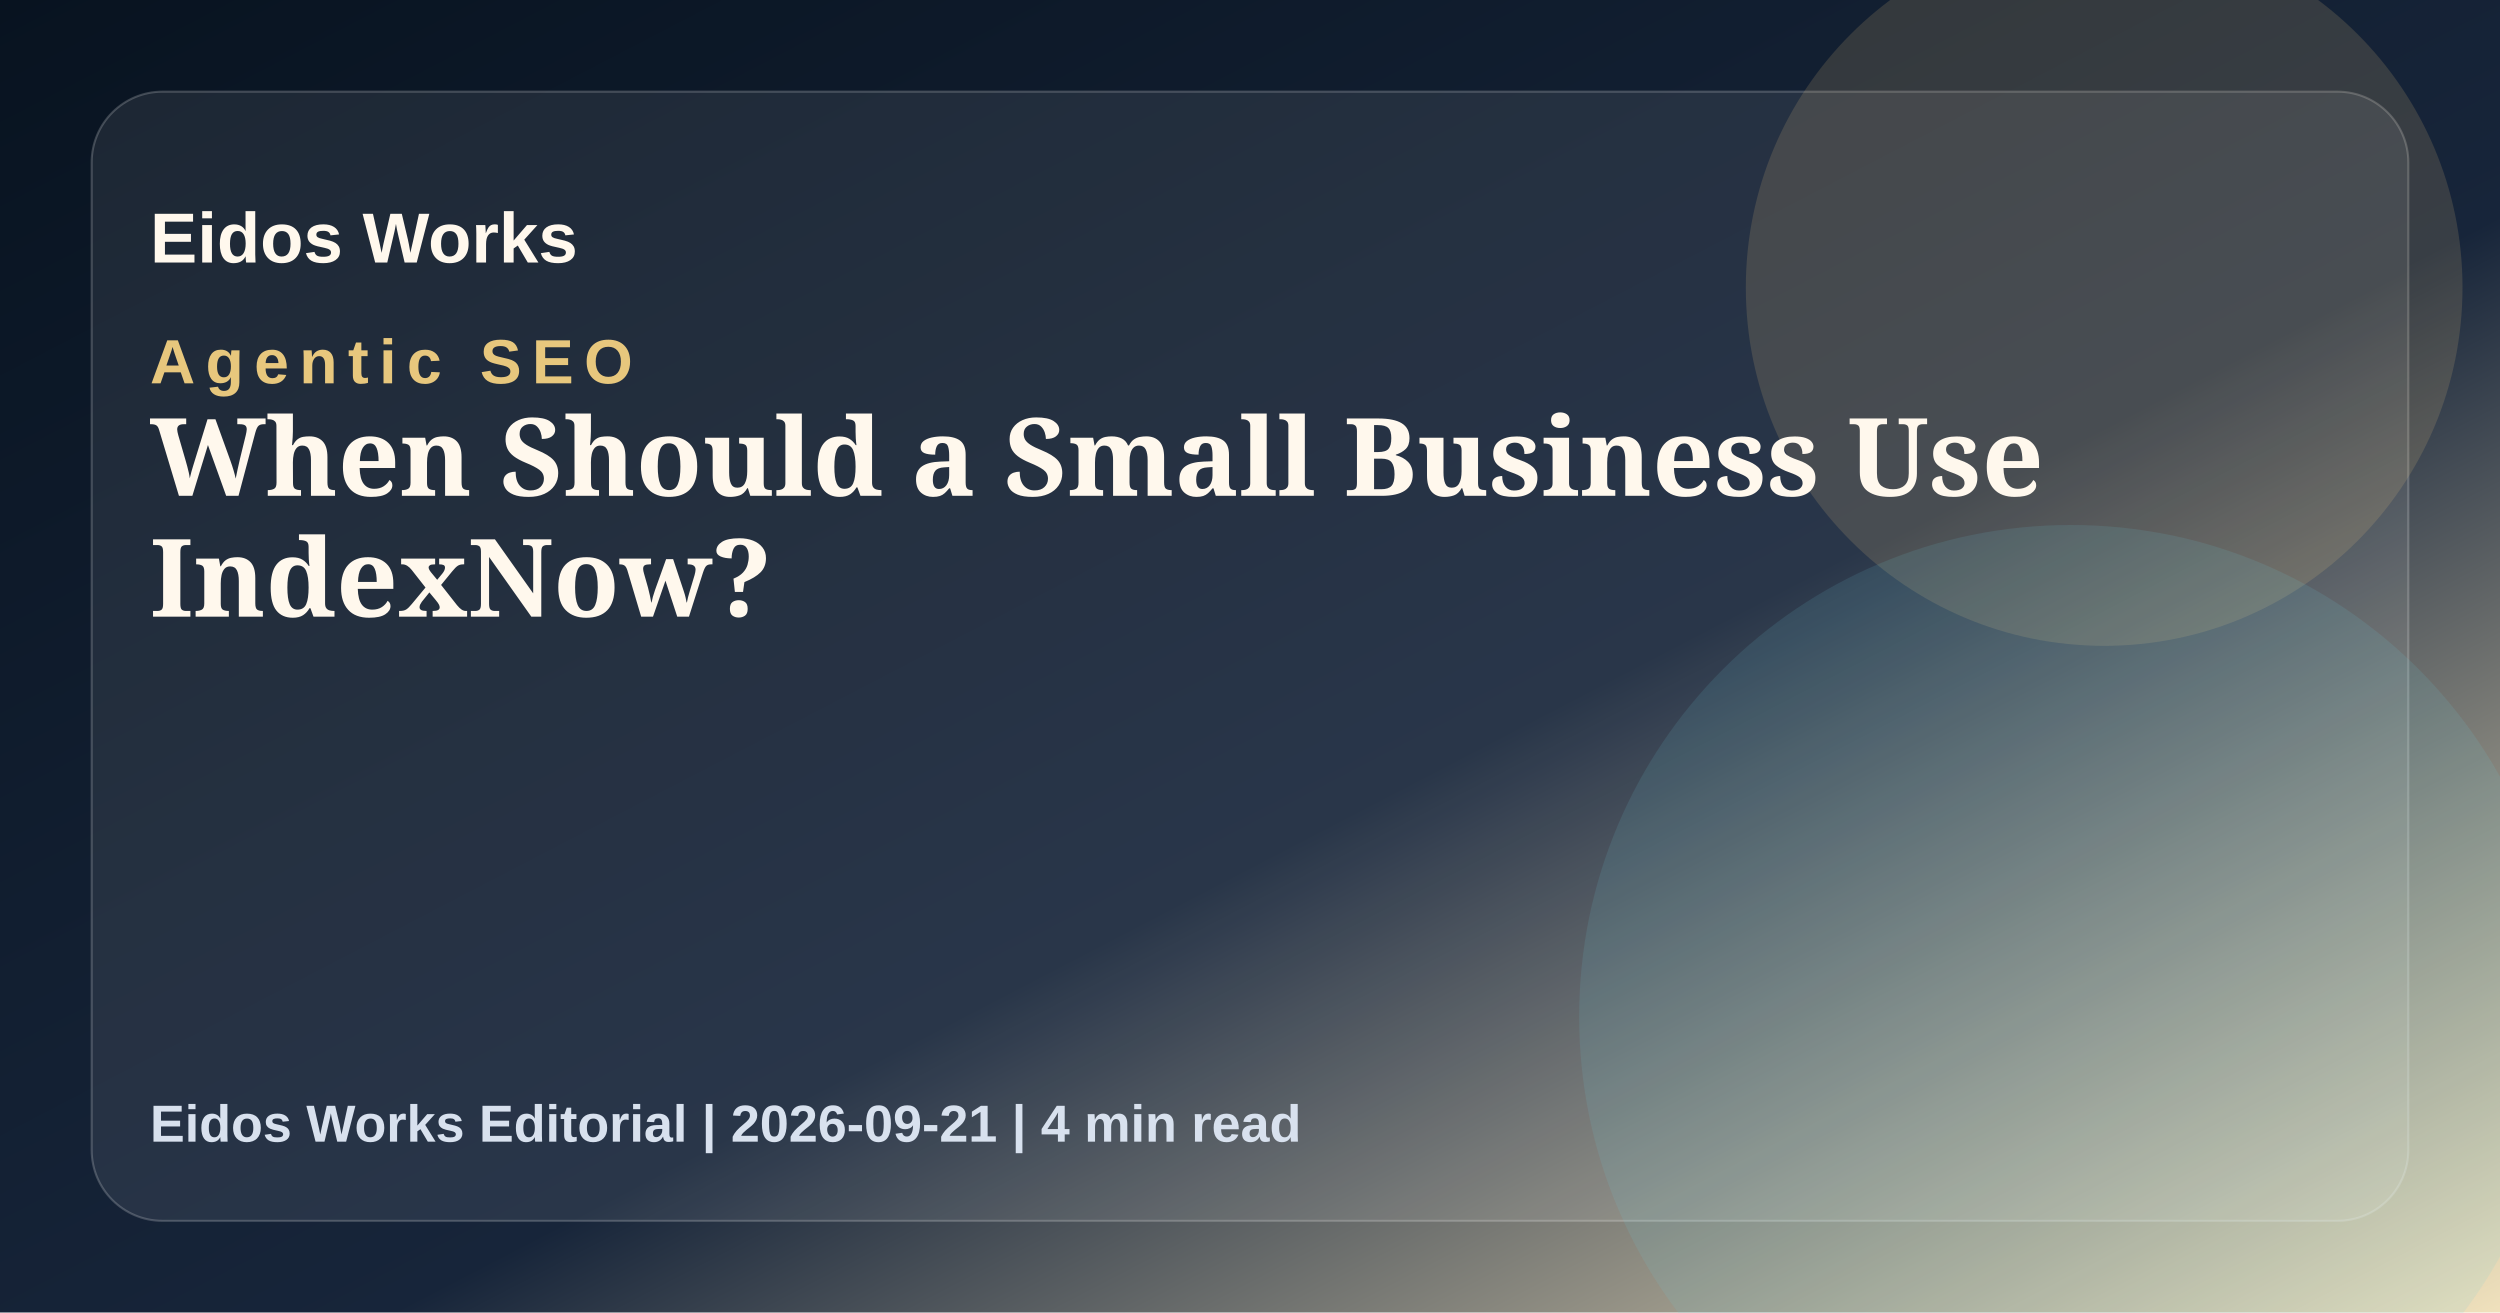
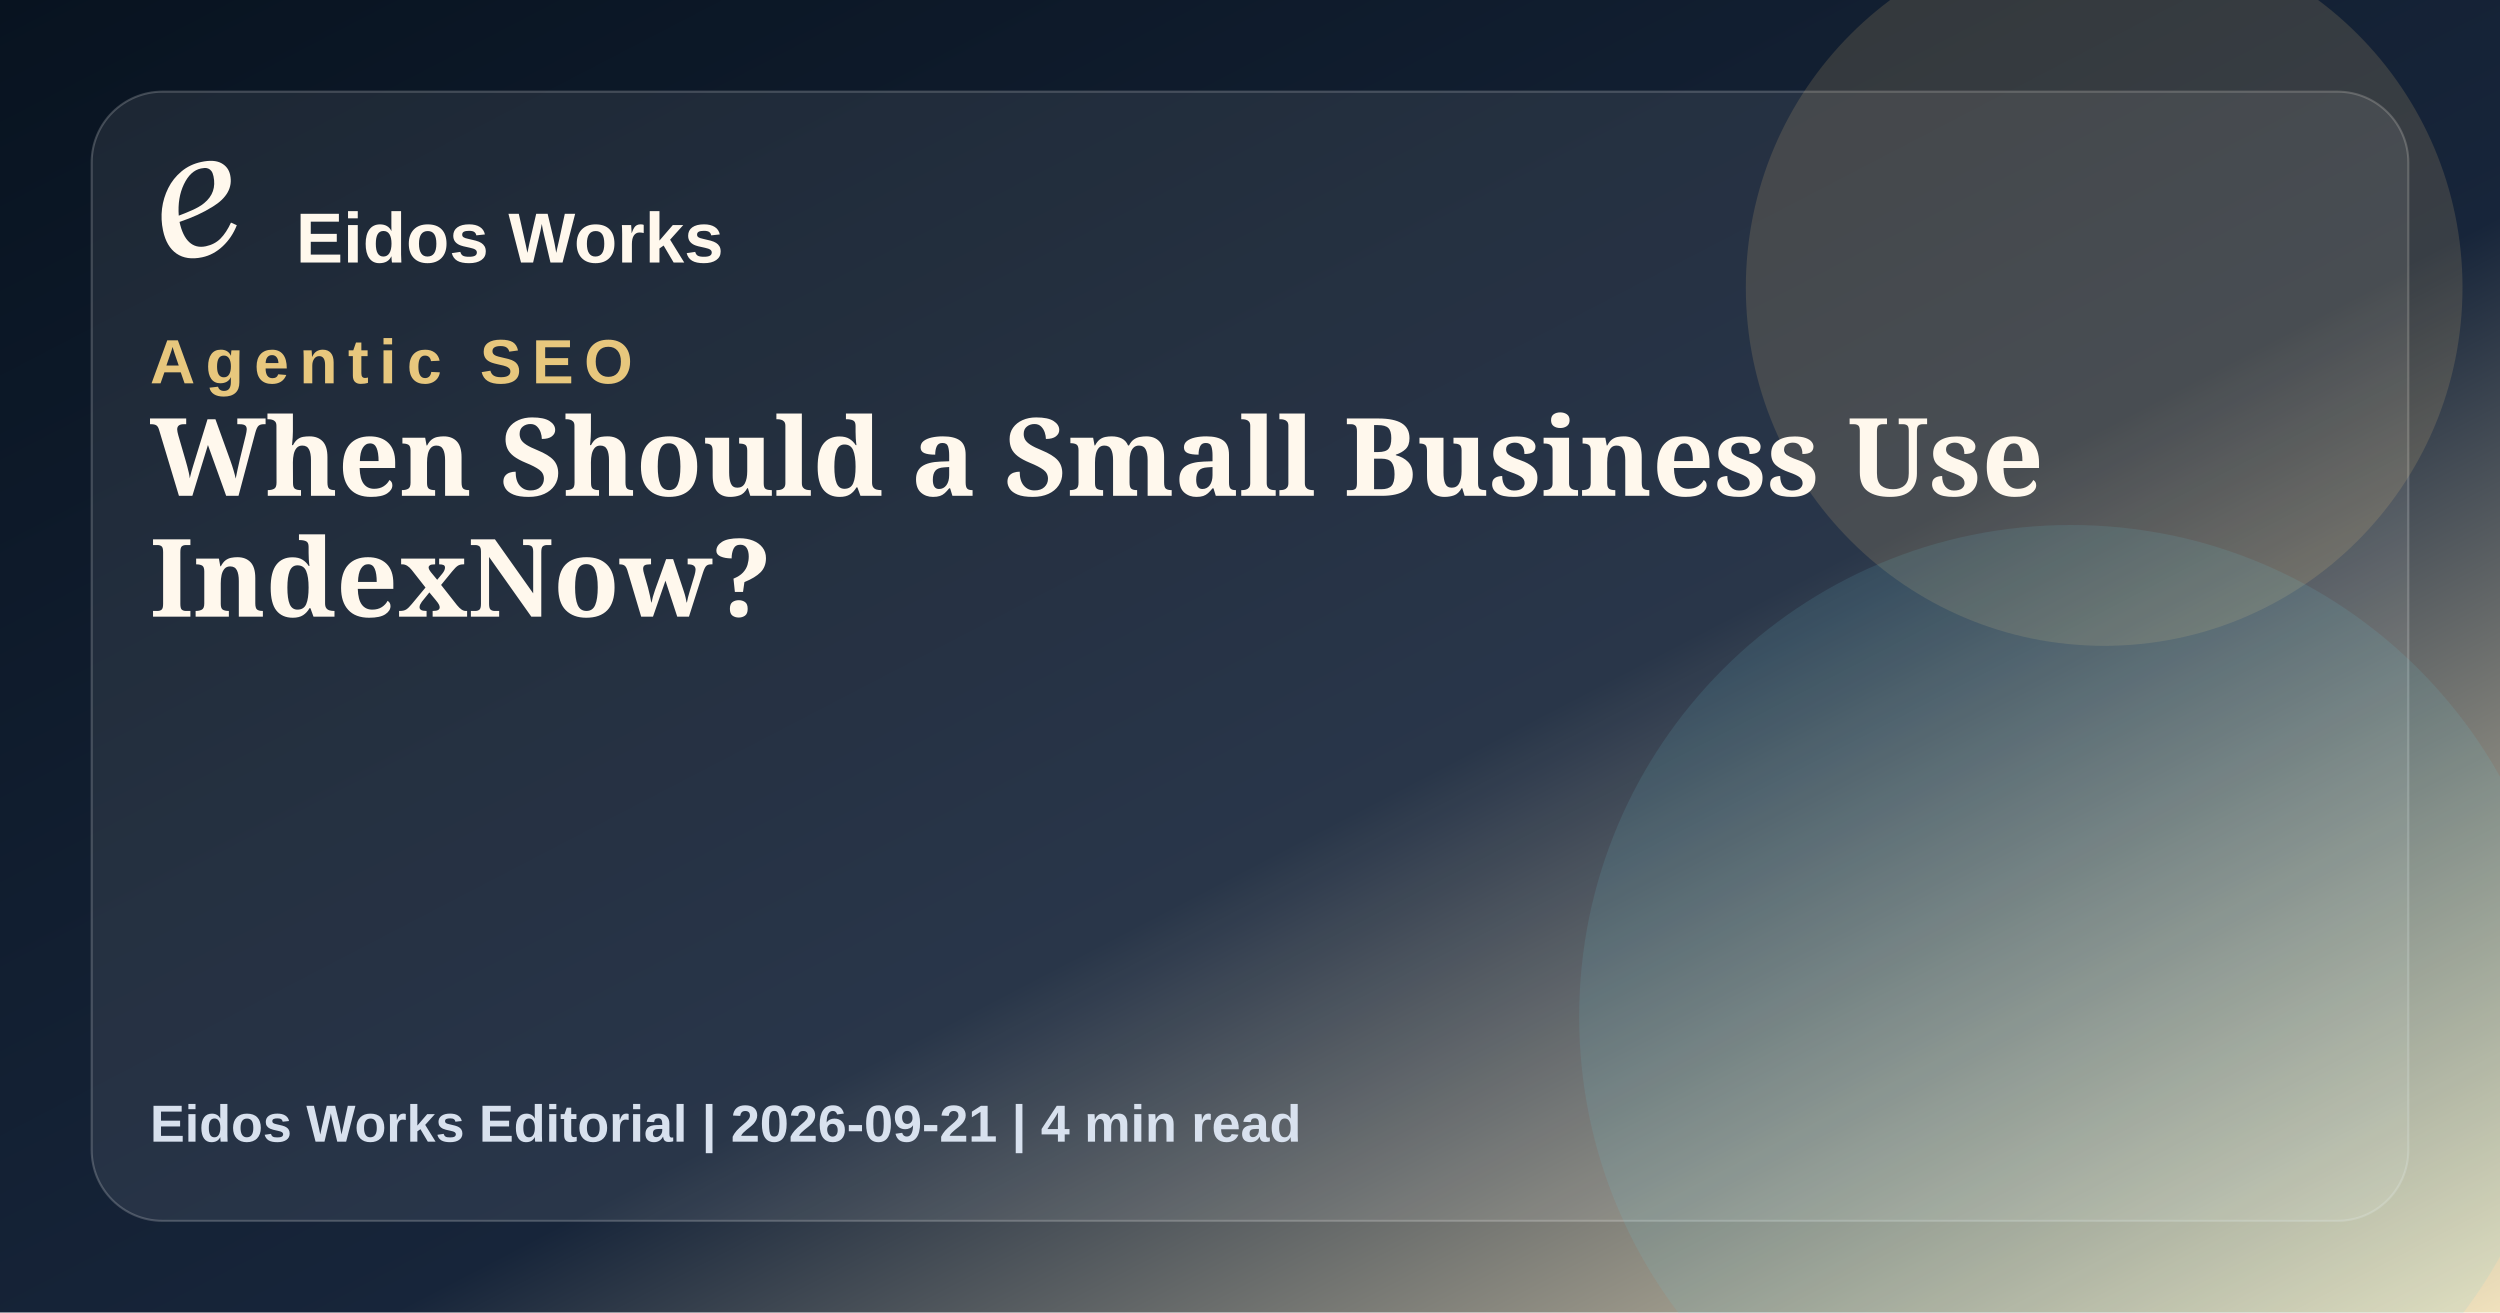
<svg xmlns="http://www.w3.org/2000/svg" width="1200" height="630" viewBox="0 0 1200 630" role="img" aria-label="When Should a Small Business Use IndexNow?">
  <defs>
    <linearGradient id="bg" x1="0" x2="1" y1="0" y2="1">
      <stop offset="0" stop-color="#081320" />
      <stop offset="0.58" stop-color="#17253a" />
      <stop offset="1" stop-color="#f1e2bd" />
    </linearGradient>
    <style>
      .eyebrow { fill: #e7c77d; font: 800 30px Arial, sans-serif; letter-spacing: 5px; text-transform: uppercase; }
      .title { fill: #fff8ed; font: 800 52px Georgia, serif; }
      .meta { fill: #d8e1ee; font: 700 25px Arial, sans-serif; }
      .brand { fill: #fff8ed; font: 900 34px Arial, sans-serif; }
    </style>
  </defs>
  <rect width="1200" height="630" fill="url(#bg)" />
  <rect x="44" y="44" width="1112" height="542" rx="34" fill="rgba(255,255,255,0.08)" stroke="rgba(255,255,255,0.2)" />
  <circle cx="1010" cy="138" r="172" fill="rgba(231,199,125,0.16)" />
  <circle cx="994" cy="488" r="236" fill="rgba(111,205,222,0.13)" />
-   <text x="72" y="126" class="brand">Eidos Works</text>
+   <g transform="translate(54 59) scale(.65)">
+     <path fill="#fff8ed" d="M86.889 38.442Q88.355 45.34 85.078 51.206Q81.802 57.072 74.16 61.757Q68.578 65.256 62.686 67.937Q56.794 70.618 49.503 73.119Q51.689 83.402 56.651 88.027Q61.613 92.651 68.967 91.088Q75.475 89.705 79.762 85.393Q84.049 81.081 87.495 73.614L91.785 75.559Q88.267 84.605 81.467 91.016Q74.668 97.427 66.272 99.211Q54.754 101.659 47.299 96.51Q39.845 91.361 37.328 79.516Q35.585 71.317 36.571 63.319Q37.558 55.321 41.19 48.087Q44.719 41.011 50.927 35.815Q57.134 30.618 65.594 28.82Q74.965 26.828 80.298 29.674Q85.63 32.52 86.889 38.442ZM74.568 39.36Q74.029 36.822 73.002 35.51Q71.975 34.198 70.716 33.717Q69.379 33.185 68.036 33.267Q66.693 33.348 65.326 33.638Q57.517 35.298 52.737 45.293Q47.958 55.287 48.926 68.481Q53.343 66.862 58.814 64.441Q64.285 62.019 67.644 59.265Q72.451 55.318 74.153 50.365Q75.855 45.412 74.568 39.36Z" />
+   </g>
+   <text x="142" y="126" class="brand">Eidos Works</text>
  <text x="72" y="184" class="eyebrow">Agentic SEO</text>
  <text x="72" y="238" class="title">When Should a Small Business Use</text>
  <text x="72" y="296" class="title">IndexNow?</text>
  <text x="72" y="548" class="meta">Eidos Works Editorial | 2026-09-21 | 4 min read</text>
</svg>
